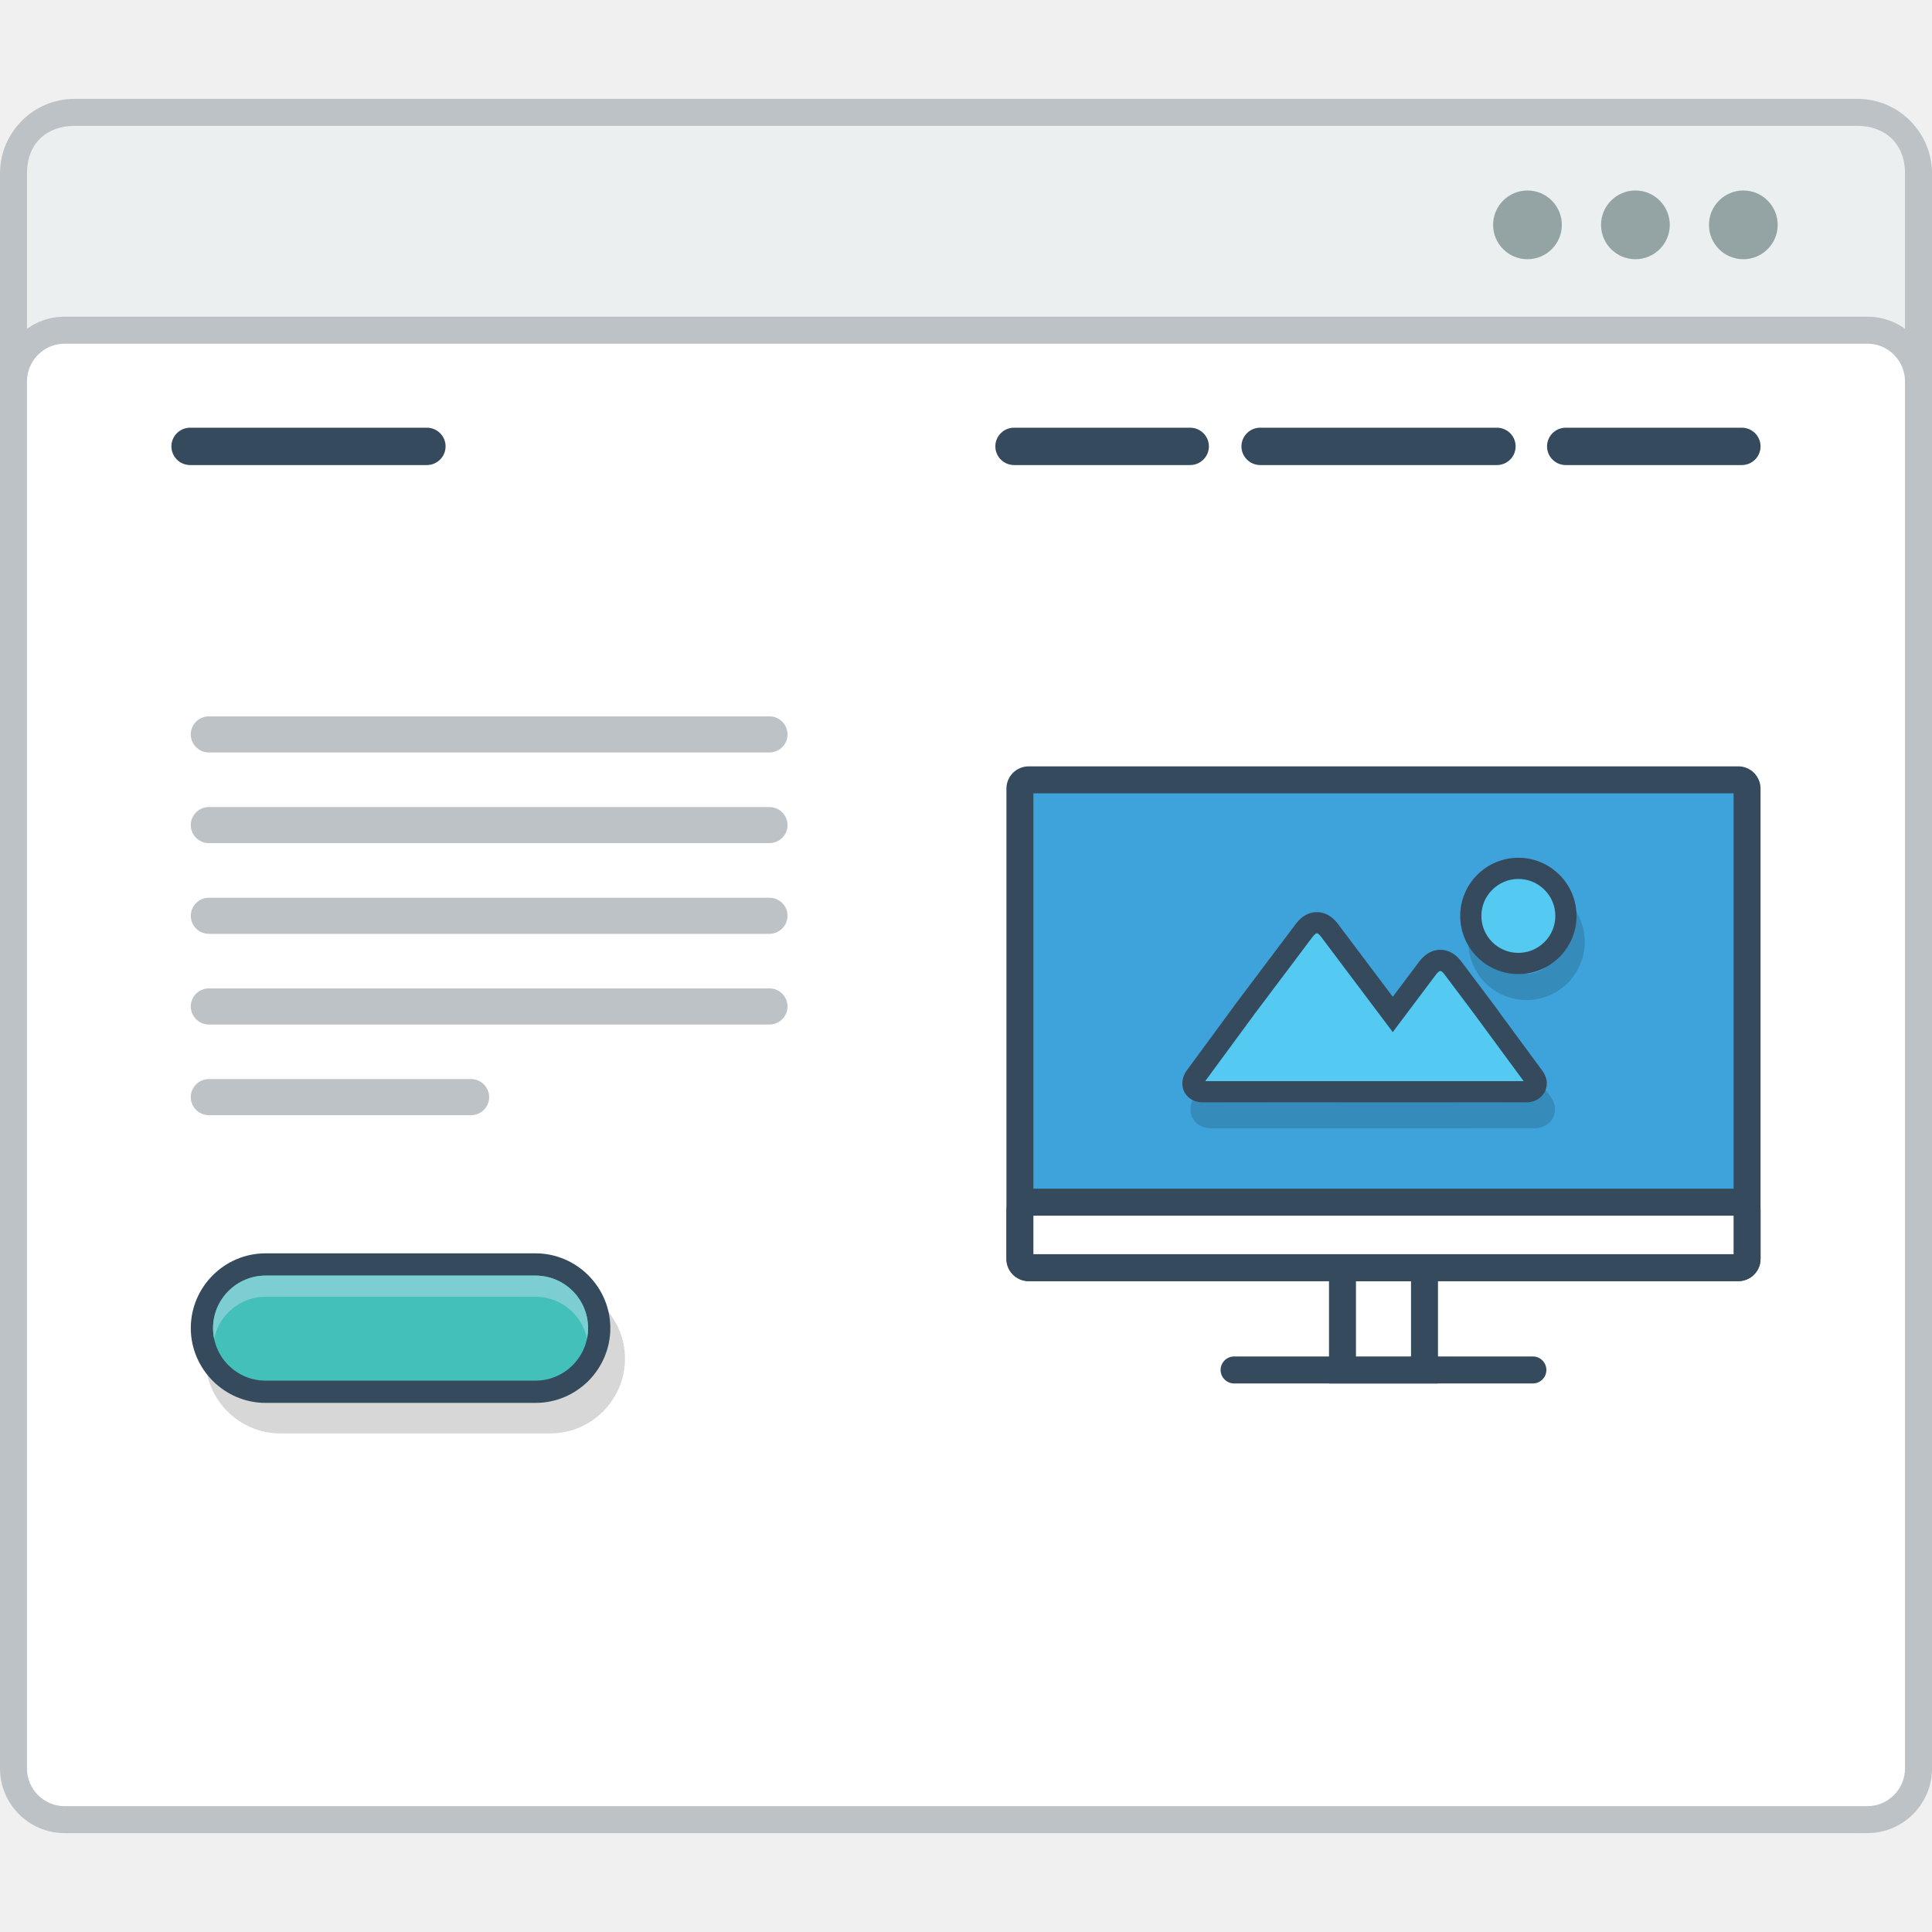
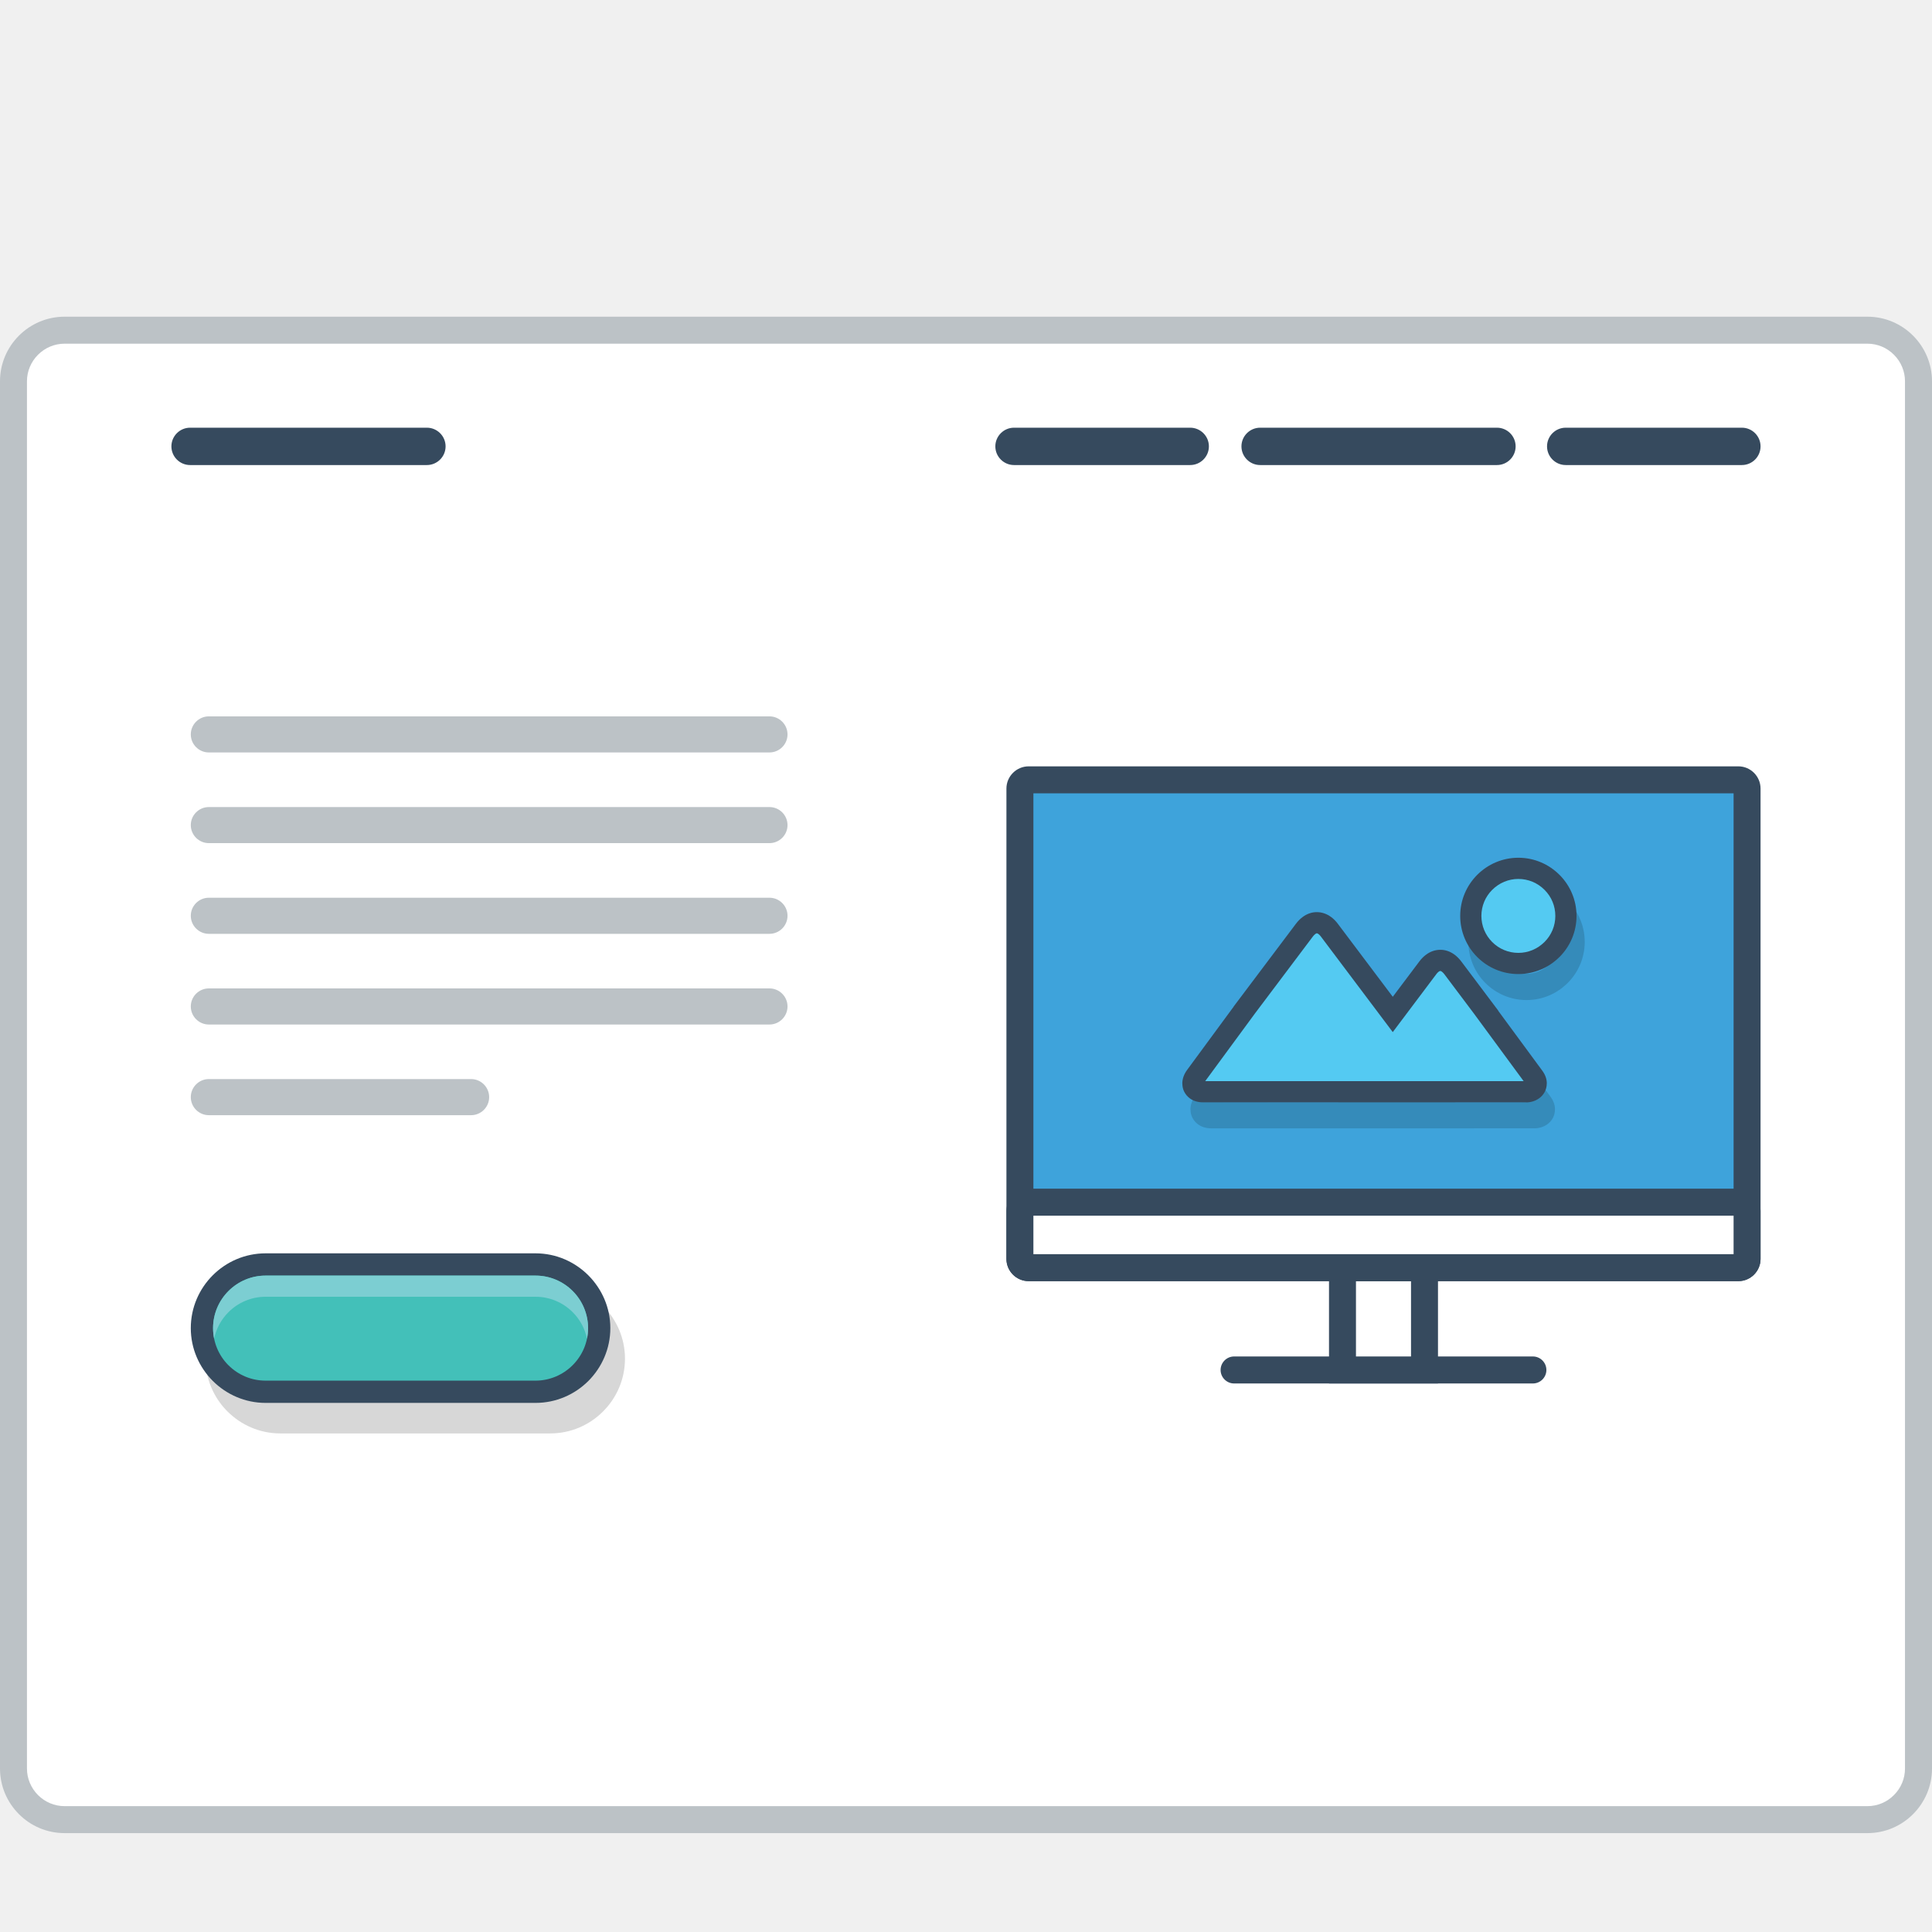
<svg xmlns="http://www.w3.org/2000/svg" version="1.0" id="Layer_1" x="0px" y="0px" width="800px" height="800px" viewBox="197.74 211.208 420.654 377.598" enable-background="new 0 0 800 800" xml:space="preserve">
  <g>
-     <path fill="#BCC2C6" d="M213.938,211.208h388.257c4.455,0,8.512,1.824,11.442,4.756v0.017c2.933,2.932,4.756,6.975,4.756,11.427   v345.207c0,4.439-1.823,8.487-4.756,11.419v0.016c-2.931,2.933-6.987,4.756-11.442,4.756H213.938   c-4.465,0-8.512-1.823-11.444-4.756v-0.016c-2.932-2.932-4.754-6.979-4.754-11.419V227.407c0-4.452,1.822-8.495,4.754-11.427   v-0.017C205.427,213.031,209.474,211.208,213.938,211.208" />
-     <path fill="#EBEFF0" d="M612.514,227.407v345.207c0,6.497-4.531,10.319-10.318,10.319H213.938c-5.78,0-10.319-3.715-10.319-10.319   V227.407c0-6.738,4.555-10.323,10.319-10.323h388.257C607.975,217.083,612.514,220.79,612.514,227.407" />
    <path fill="#BCC2C6" d="M211.797,258.634h392.538c3.872,0,7.388,1.578,9.928,4.123c2.548,2.544,4.131,6.063,4.131,9.932v302.065   c0,3.864-1.583,7.379-4.131,9.927c-2.54,2.55-6.056,4.123-9.928,4.123H211.797c-3.863,0-7.387-1.573-9.927-4.123   c-2.549-2.548-4.13-6.063-4.13-9.927V272.688c0-3.869,1.581-7.387,4.13-9.932C204.41,260.212,207.934,258.634,211.797,258.634" />
    <path fill="#FFFFFF" d="M211.797,264.51c-2.173,0-4.238,0.867-5.779,2.407c-1.532,1.536-2.408,3.602-2.408,5.771v302.065   c0,2.166,0.876,4.231,2.408,5.771c1.541,1.541,3.606,2.407,5.779,2.407h392.538c2.175,0,4.239-0.866,5.771-2.407   c1.542-1.54,2.407-3.598,2.407-5.771V272.688c0-2.174-0.865-4.235-2.407-5.771c-1.532-1.541-3.605-2.407-5.771-2.407H211.797z" />
    <path fill="#364A5E" d="M538.64,282.803H577c2.241,0,4.064,1.828,4.064,4.064v0.004c0,2.24-1.823,4.064-4.064,4.064h-38.36   c-2.239,0-4.064-1.824-4.064-4.064v-0.004C534.575,284.631,536.4,282.803,538.64,282.803" />
    <path fill="#364A5E" d="M472.112,282.803h51.562c2.241,0,4.064,1.828,4.064,4.064v0.004c0,2.24-1.823,4.064-4.064,4.064h-51.562   c-2.241,0-4.072-1.824-4.072-4.064v-0.004C468.04,284.631,469.871,282.803,472.112,282.803" />
    <path fill="#364A5E" d="M418.519,282.803h38.36c2.241,0,4.074,1.828,4.074,4.064v0.004c0,2.24-1.833,4.064-4.074,4.064h-38.36   c-2.231,0-4.064-1.824-4.064-4.064v-0.004C414.454,284.631,416.287,282.803,418.519,282.803" />
    <path fill="#364A5E" d="M239.123,282.803h51.57c2.231,0,4.064,1.828,4.064,4.064v0.004c0,2.24-1.833,4.064-4.064,4.064h-51.57   c-2.231,0-4.064-1.824-4.064-4.064v-0.004C235.059,284.631,236.892,282.803,239.123,282.803" />
-     <path fill-rule="evenodd" clip-rule="evenodd" fill="#94A4A5" d="M553.814,231.154c4.131,0,7.487,3.356,7.487,7.488   c0,4.131-3.349,7.479-7.487,7.479c-4.131,0-7.479-3.348-7.479-7.479C546.336,234.511,549.684,231.154,553.814,231.154    M577.317,231.154c4.131,0,7.479,3.356,7.479,7.488c0,4.126-3.349,7.479-7.479,7.479s-7.486-3.348-7.486-7.479   C569.831,234.511,573.187,231.154,577.317,231.154z M530.32,231.154c4.13,0,7.479,3.356,7.479,7.488   c0,4.131-3.349,7.479-7.479,7.479c-4.131,0-7.488-3.353-7.488-7.479C522.832,234.511,526.189,231.154,530.32,231.154z" />
    <path fill="#D7D7D7" d="M317.535,477.278h-58.772c-2.259,0-4.314,0.924-5.814,2.415c-1.491,1.499-2.415,3.547-2.415,5.813l0,0   c0,2.266,0.924,4.322,2.406,5.806l0.009,0.016c1.482,1.483,3.54,2.399,5.814,2.399h58.772c2.266,0,4.314-0.924,5.814-2.415   c1.49-1.491,2.415-3.548,2.415-5.806l0,0c0-2.266-0.925-4.331-2.407-5.813C321.867,478.202,319.801,477.278,317.535,477.278    M258.763,469.224h58.772c4.473,0,8.546,1.823,11.493,4.781l0.009,0.008c2.949,2.948,4.78,7.021,4.78,11.493l0,0   c0,4.481-1.831,8.554-4.78,11.494c-2.947,2.956-7.02,4.779-11.502,4.779h-58.772c-4.465,0-8.529-1.823-11.485-4.779h-0.008   l-0.01-0.01c-2.948-2.956-4.779-7.021-4.779-11.484l0,0c0-4.48,1.831-8.554,4.779-11.501   C250.208,471.047,254.28,469.224,258.763,469.224z" />
    <path fill="#364A5E" d="M255.564,462.568h58.781c4.465,0,8.529,1.833,11.485,4.781l0.017,0.017   c2.939,2.948,4.781,7.013,4.781,11.485l0,0c0,4.48-1.842,8.554-4.781,11.501c-2.947,2.948-7.021,4.781-11.502,4.781h-58.781   c-4.465,0-8.529-1.833-11.486-4.781l-0.008-0.008l-0.009-0.008c-2.947-2.957-4.78-7.021-4.78-11.485l0,0   c0-4.48,1.833-8.553,4.78-11.502C247.01,464.401,251.084,462.568,255.564,462.568" />
    <path fill="#43C0B9" d="M314.346,467.416c3.032,0,5.931,1.2,8.078,3.348c2.149,2.149,3.357,5.047,3.357,8.088   c0,3.04-1.216,5.93-3.357,8.069c-2.147,2.149-5.046,3.365-8.078,3.365h-58.781c-3.041,0-5.931-1.198-8.08-3.348l-0.016-0.008   c-2.142-2.149-3.34-5.047-3.34-8.079c0-3.041,1.208-5.931,3.355-8.078c2.149-2.149,5.039-3.357,8.08-3.357H314.346z" />
    <path fill="#7CCED2" d="M314.346,467.416c3.032,0,5.931,1.2,8.078,3.348c2.149,2.149,3.357,5.047,3.357,8.088   c0,0.775-0.083,1.549-0.233,2.299c-0.449-2.174-1.524-4.189-3.124-5.779c-2.147-2.142-5.046-3.349-8.078-3.349h-58.781   c-3.041,0-5.931,1.207-8.08,3.356c-1.599,1.599-2.673,3.605-3.123,5.78c-0.158-0.751-0.232-1.524-0.232-2.308   c0-3.041,1.208-5.931,3.355-8.078c2.149-2.149,5.039-3.357,8.08-3.357H314.346z" />
    <path fill-rule="evenodd" clip-rule="evenodd" fill="#BCC2C6" d="M243.205,345.654h122.069c2.165,0,3.932,1.77,3.932,3.931   s-1.767,3.926-3.932,3.926H243.205c-2.157,0-3.924-1.765-3.924-3.926S241.048,345.654,243.205,345.654" />
    <path fill-rule="evenodd" clip-rule="evenodd" fill="#BCC2C6" d="M243.205,365.401h122.069c2.165,0,3.932,1.766,3.932,3.927   c0,2.161-1.767,3.927-3.932,3.927H243.205c-2.157,0-3.924-1.766-3.924-3.927C239.281,367.167,241.048,365.401,243.205,365.401" />
    <path fill-rule="evenodd" clip-rule="evenodd" fill="#BCC2C6" d="M243.205,385.144h122.069c2.165,0,3.932,1.765,3.932,3.926   s-1.767,3.932-3.932,3.932H243.205c-2.157,0-3.924-1.771-3.924-3.932S241.048,385.144,243.205,385.144" />
    <path fill-rule="evenodd" clip-rule="evenodd" fill="#BCC2C6" d="M243.205,404.887h122.069c2.165,0,3.932,1.765,3.932,3.93l0,0   c0,2.157-1.767,3.932-3.932,3.932H243.205c-2.157,0-3.924-1.774-3.924-3.932l0,0C239.281,406.651,241.048,404.887,243.205,404.887" />
    <path fill-rule="evenodd" clip-rule="evenodd" fill="#BCC2C6" d="M243.213,424.624h57.1c2.165,0,3.932,1.774,3.932,3.932l0,0   c0,2.165-1.767,3.932-3.932,3.932h-57.1c-2.165,0-3.932-1.767-3.932-3.932l0,0C239.281,426.398,241.048,424.624,243.213,424.624" />
    <path fill-rule="evenodd" clip-rule="evenodd" fill="#364A5E" d="M466.44,485.023h65.054c1.624,0,2.94,1.323,2.94,2.939v0.008   c0,1.607-1.316,2.933-2.94,2.933H466.44c-1.616,0-2.939-1.325-2.939-2.933v-0.008C463.501,486.347,464.824,485.023,466.44,485.023" />
    <rect x="487.104" y="462.752" fill-rule="evenodd" clip-rule="evenodd" fill="#364A5E" width="23.728" height="28.151" />
    <rect x="492.975" y="468.624" fill-rule="evenodd" clip-rule="evenodd" fill="#FFFFFF" width="11.986" height="16.399" />
    <path fill-rule="evenodd" clip-rule="evenodd" fill="#364A5E" d="M421.709,356.536h154.525c2.657,0,4.83,2.178,4.83,4.838v102.412   c0,2.665-2.173,4.838-4.83,4.838H421.709c-2.665,0-4.84-2.173-4.84-4.838V361.374C416.869,358.713,419.044,356.536,421.709,356.536   " />
    <rect x="422.741" y="362.411" fill="#3EA3DB" width="152.453" height="100.341" />
    <path opacity="0.15" fill="#010101" d="M535.025,389.841c-1.249-1.25-2.99-2.024-4.913-2.024c-1.917,0-3.657,0.775-4.914,2.024   c-1.249,1.257-2.024,2.994-2.024,4.917c0,1.916,0.775,3.652,2.032,4.905c1.259,1.258,2.989,2.036,4.906,2.036   c1.923,0,3.664-0.774,4.913-2.027c1.258-1.257,2.031-2.995,2.031-4.914C537.057,392.835,536.283,391.099,535.025,389.841    M530.112,382.096c3.489,0,6.653,1.416,8.944,3.706l0.017,0.012c2.29,2.291,3.707,5.456,3.707,8.945c0,3.49-1.417,6.65-3.707,8.944   l-0.017,0.01c-2.291,2.29-5.455,3.71-8.944,3.71s-6.663-1.42-8.953-3.71c-2.29-2.291-3.706-5.456-3.706-8.954   c0-3.489,1.416-6.654,3.706-8.945l0.016-0.012C523.465,383.511,526.631,382.096,530.112,382.096z M524.049,413.141L524.049,413.141   l0.092,0.115l1.606,2.132l-0.024,0.018l9.611,13.066c0.684,0.934,0.975,1.875,0.975,2.767h-0.01c0,0.699-0.174,1.341-0.473,1.897   c-0.293,0.525-0.692,0.967-1.167,1.317c-0.799,0.582-1.815,0.898-2.841,0.898v-0.008l-24.151,0.008h-46.265   c-1.107-0.008-2.074-0.324-2.823-0.874c-0.509-0.375-0.917-0.857-1.208-1.424h-0.009c-0.267-0.551-0.417-1.149-0.407-1.808h-0.018   c0-0.957,0.334-1.974,1.05-2.94l10.119-13.767l-0.009-0.017l0.926-1.224l0.115-0.158v0.008l0.018-0.033l12.518-16.632   c0.441-0.587,0.924-1.075,1.432-1.458c0.982-0.733,2.05-1.095,3.157-1.091c1.108,0.005,2.165,0.375,3.123,1.091   c0.508,0.388,0.991,0.875,1.433,1.458l11.95,15.882l5.78-7.684c0.434-0.582,0.916-1.069,1.424-1.453   c0.967-0.724,2.024-1.091,3.141-1.095c1.107-0.004,2.165,0.357,3.14,1.091c0.517,0.383,1,0.871,1.44,1.457l6.338,8.434   L524.049,413.141z M529.112,429.647l-9.661-13.135l-0.408-0.549l-5.912-7.862l-0.01-0.018l-0.016,0.018l-6.68,8.878l-1.383,1.832   l-2.274,3.032l-2.28-3.032l-1.384-1.832l-12.842-17.073l-0.017-0.021l-0.017,0.021l-12.126,16.124l-0.359,0.482l-9.66,13.135   l43.583,0.008L529.112,429.647z" />
    <path fill="#364A5E" d="M528.33,376.436c3.488,0,6.654,1.42,8.943,3.71l0.018,0.013c2.291,2.29,3.705,5.455,3.705,8.944   c0,3.486-1.414,6.65-3.705,8.945l-0.018,0.008c-2.289,2.29-5.455,3.706-8.943,3.706c-3.49,0-6.663-1.416-8.953-3.706   c-2.291-2.291-3.707-5.459-3.707-8.954c0-3.489,1.416-6.654,3.707-8.944l0.016-0.013   C521.684,377.856,524.849,376.436,528.33,376.436 M522.266,407.485v-0.005l0.092,0.121l1.607,2.132l-0.025,0.017l9.612,13.059   c0.691,0.942,0.975,1.882,0.975,2.774h-0.009c0,0.7-0.175,1.341-0.474,1.89c-0.293,0.534-0.692,0.976-1.167,1.325   c-0.791,0.582-1.815,0.907-2.841,0.907v-0.017l-24.151,0.009l-46.257-0.009c-1.115,0-2.082-0.316-2.833-0.865   c-0.508-0.385-0.922-0.859-1.207-1.434h-0.008c-0.266-0.532-0.408-1.149-0.408-1.799h-0.008c0-0.949,0.324-1.974,1.041-2.948   l10.119-13.758l-0.009-0.018l0.925-1.229l0.116-0.153l0.018-0.025l12.517-16.632c0.442-0.587,0.925-1.075,1.433-1.458   c0.983-0.737,2.05-1.1,3.156-1.091c1.108,0.009,2.167,0.375,3.124,1.095c0.516,0.383,0.999,0.87,1.433,1.454l11.95,15.882   l5.78-7.683c0.434-0.583,0.916-1.07,1.434-1.458c0.958-0.72,2.015-1.086,3.131-1.09c1.107-0.005,2.165,0.358,3.147,1.09   c0.508,0.384,0.991,0.871,1.433,1.458l6.339,8.429L522.266,407.485z" />
    <path fill-rule="evenodd" clip-rule="evenodd" fill="#54CAF2" d="M528.33,381.054c-2.141,0-4.165,0.841-5.723,2.403l0.025-0.025   c-1.516,1.516-2.349,3.527-2.349,5.671c0,2.141,0.842,4.173,2.356,5.689c1.516,1.516,3.549,2.357,5.689,2.357   c2.148,0,4.172-0.841,5.729-2.403l-0.025,0.025c1.517-1.516,2.349-3.527,2.349-5.668c0-2.145-0.832-4.156-2.323-5.646l-0.041-0.046   C532.502,381.899,530.479,381.054,528.33,381.054 M460.152,425.075l45.723,0.008l23.604-0.008l-10.837-14.734l-6.421-8.541   c-0.148-0.195-0.324-0.395-0.516-0.54c-0.1-0.071-0.233-0.167-0.367-0.167c-0.133,0-0.266,0.092-0.374,0.167   c-0.191,0.146-0.367,0.345-0.508,0.54l-9.471,12.598l-15.64-20.792c-0.143-0.196-0.316-0.392-0.517-0.541   c-0.101-0.075-0.233-0.171-0.366-0.171c-0.134,0-0.267,0.092-0.367,0.166c-0.191,0.15-0.374,0.35-0.517,0.542l-12.592,16.732   L460.152,425.075z" />
    <path fill-rule="evenodd" clip-rule="evenodd" fill="#364A5E" d="M421.709,448.494h154.525c2.657,0,4.83,2.183,4.83,4.84v10.452   c0,2.665-2.173,4.838-4.83,4.838H421.709c-2.657,0-4.84-2.173-4.84-4.838v-10.452C416.869,450.677,419.044,448.494,421.709,448.494   " />
    <rect x="422.741" y="454.374" fill-rule="evenodd" clip-rule="evenodd" fill="#FFFFFF" width="152.453" height="8.378" />
  </g>
</svg>
